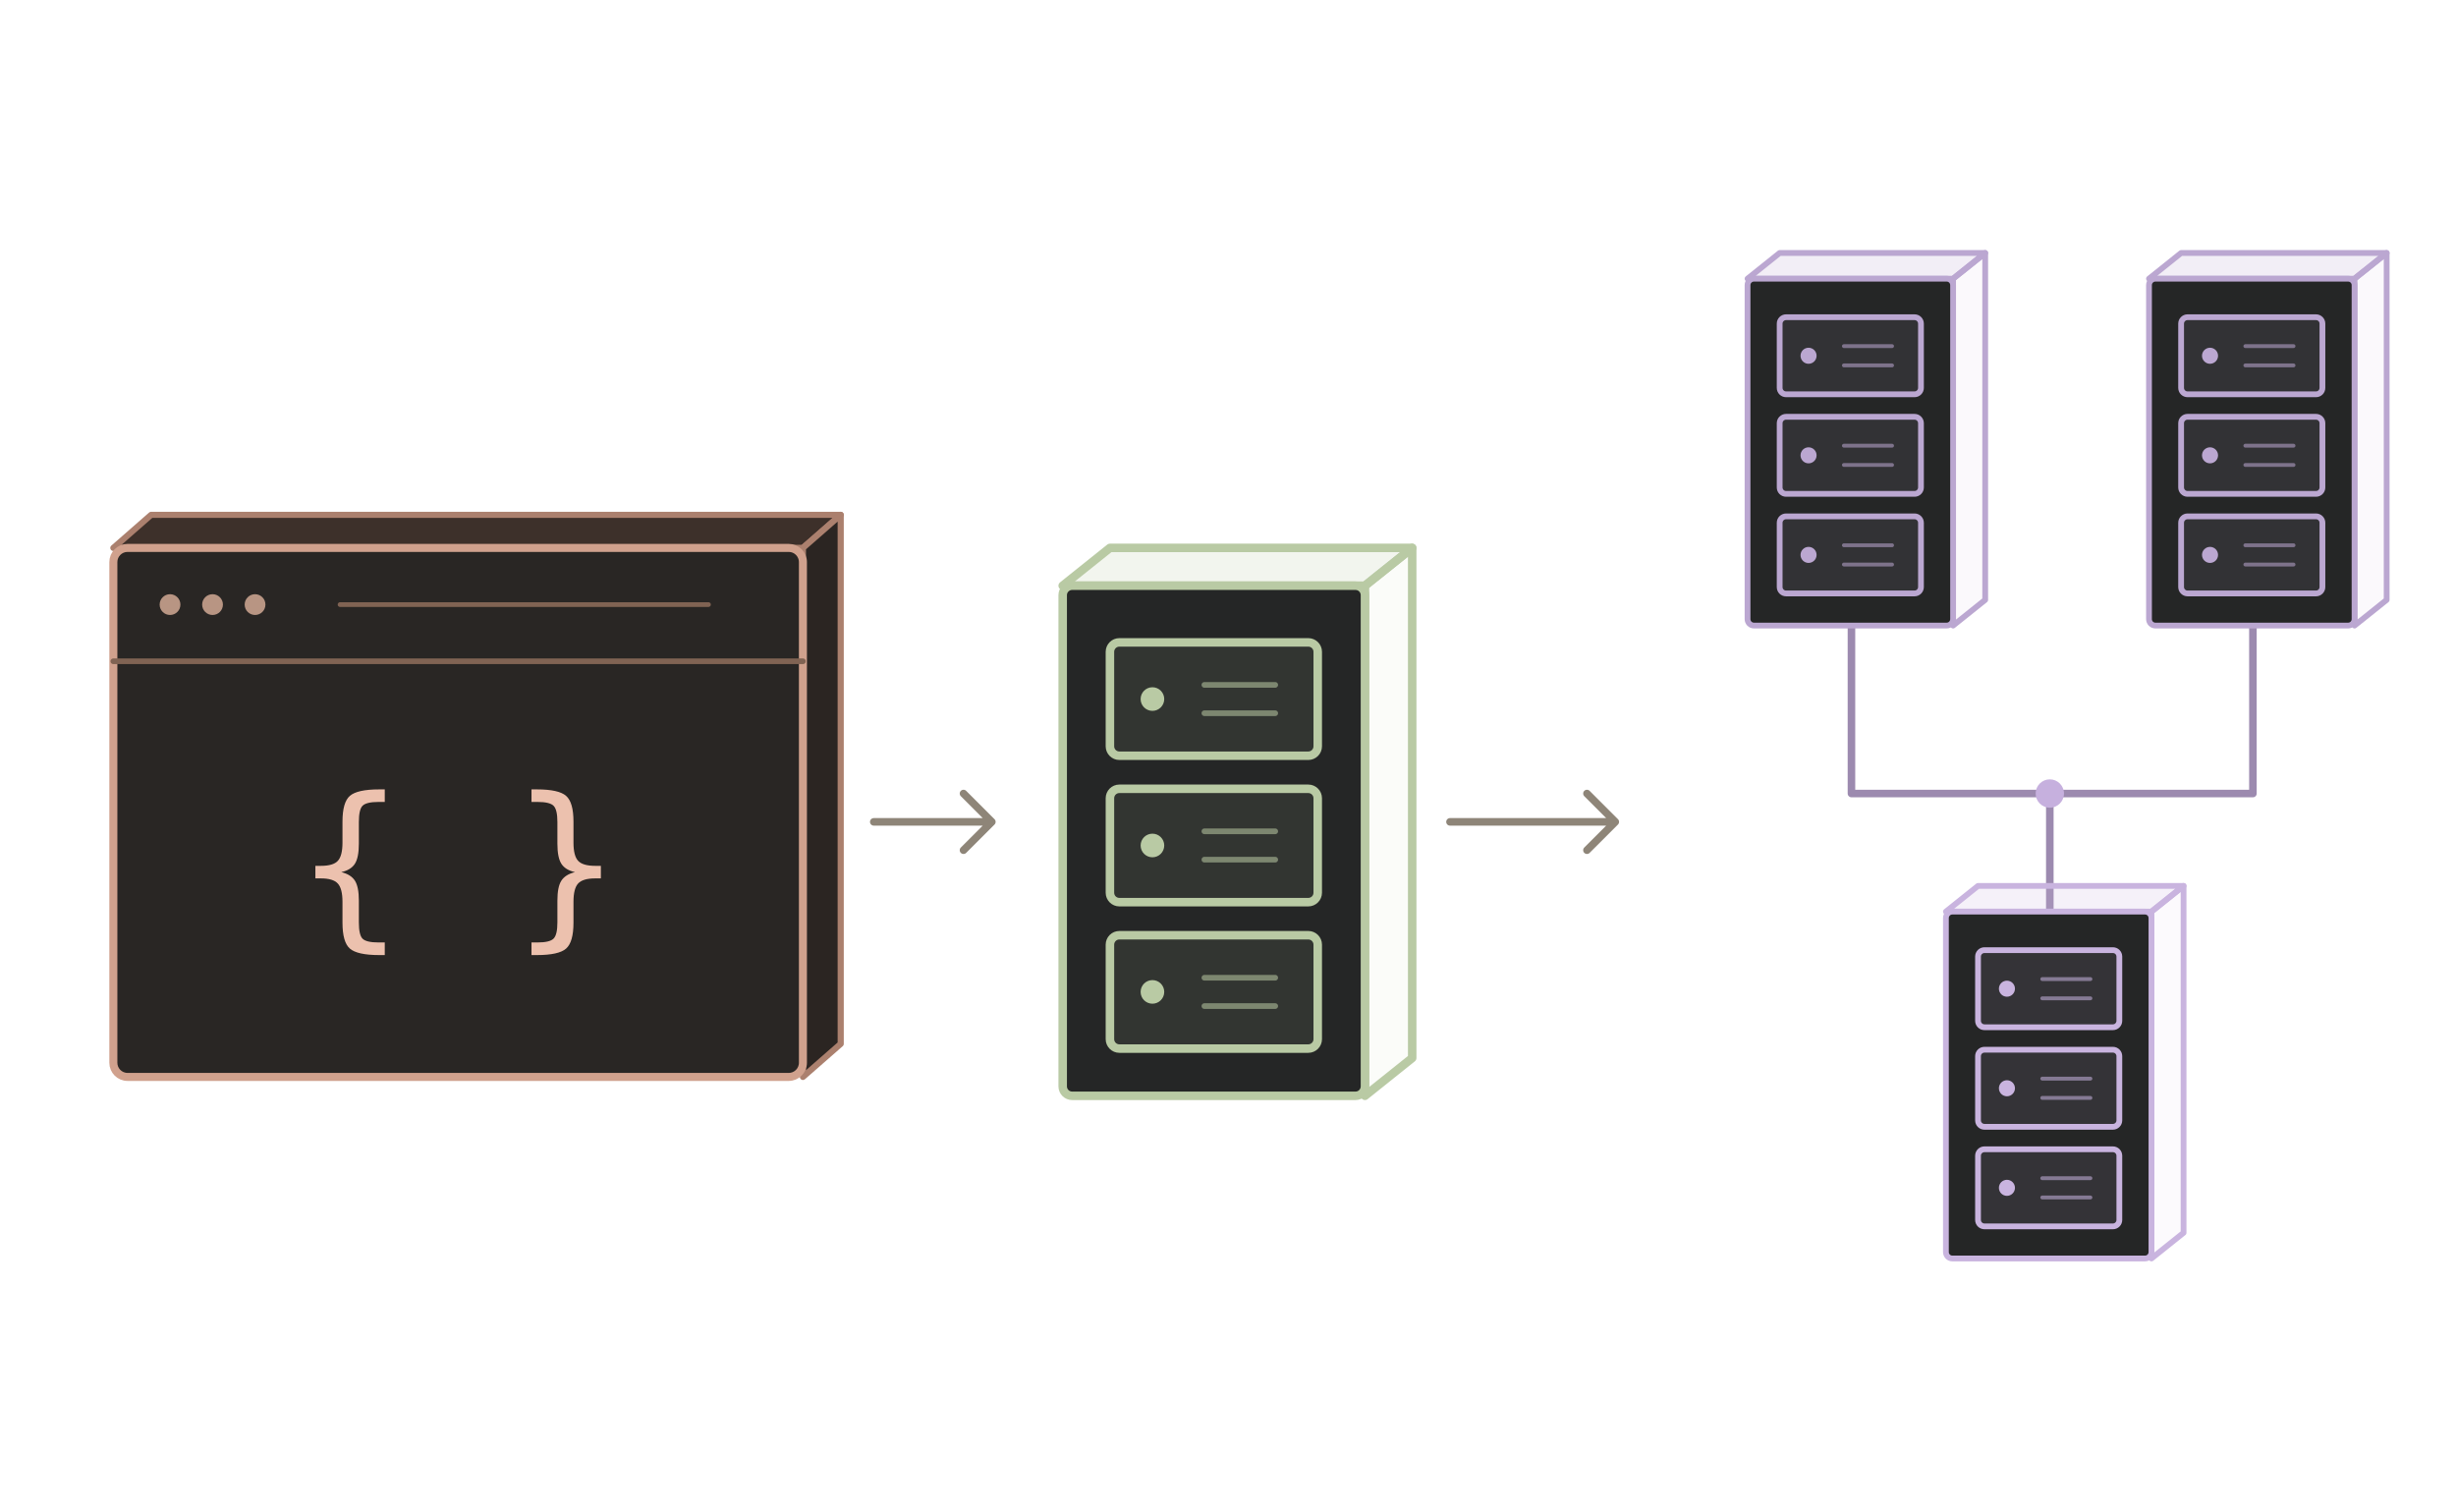
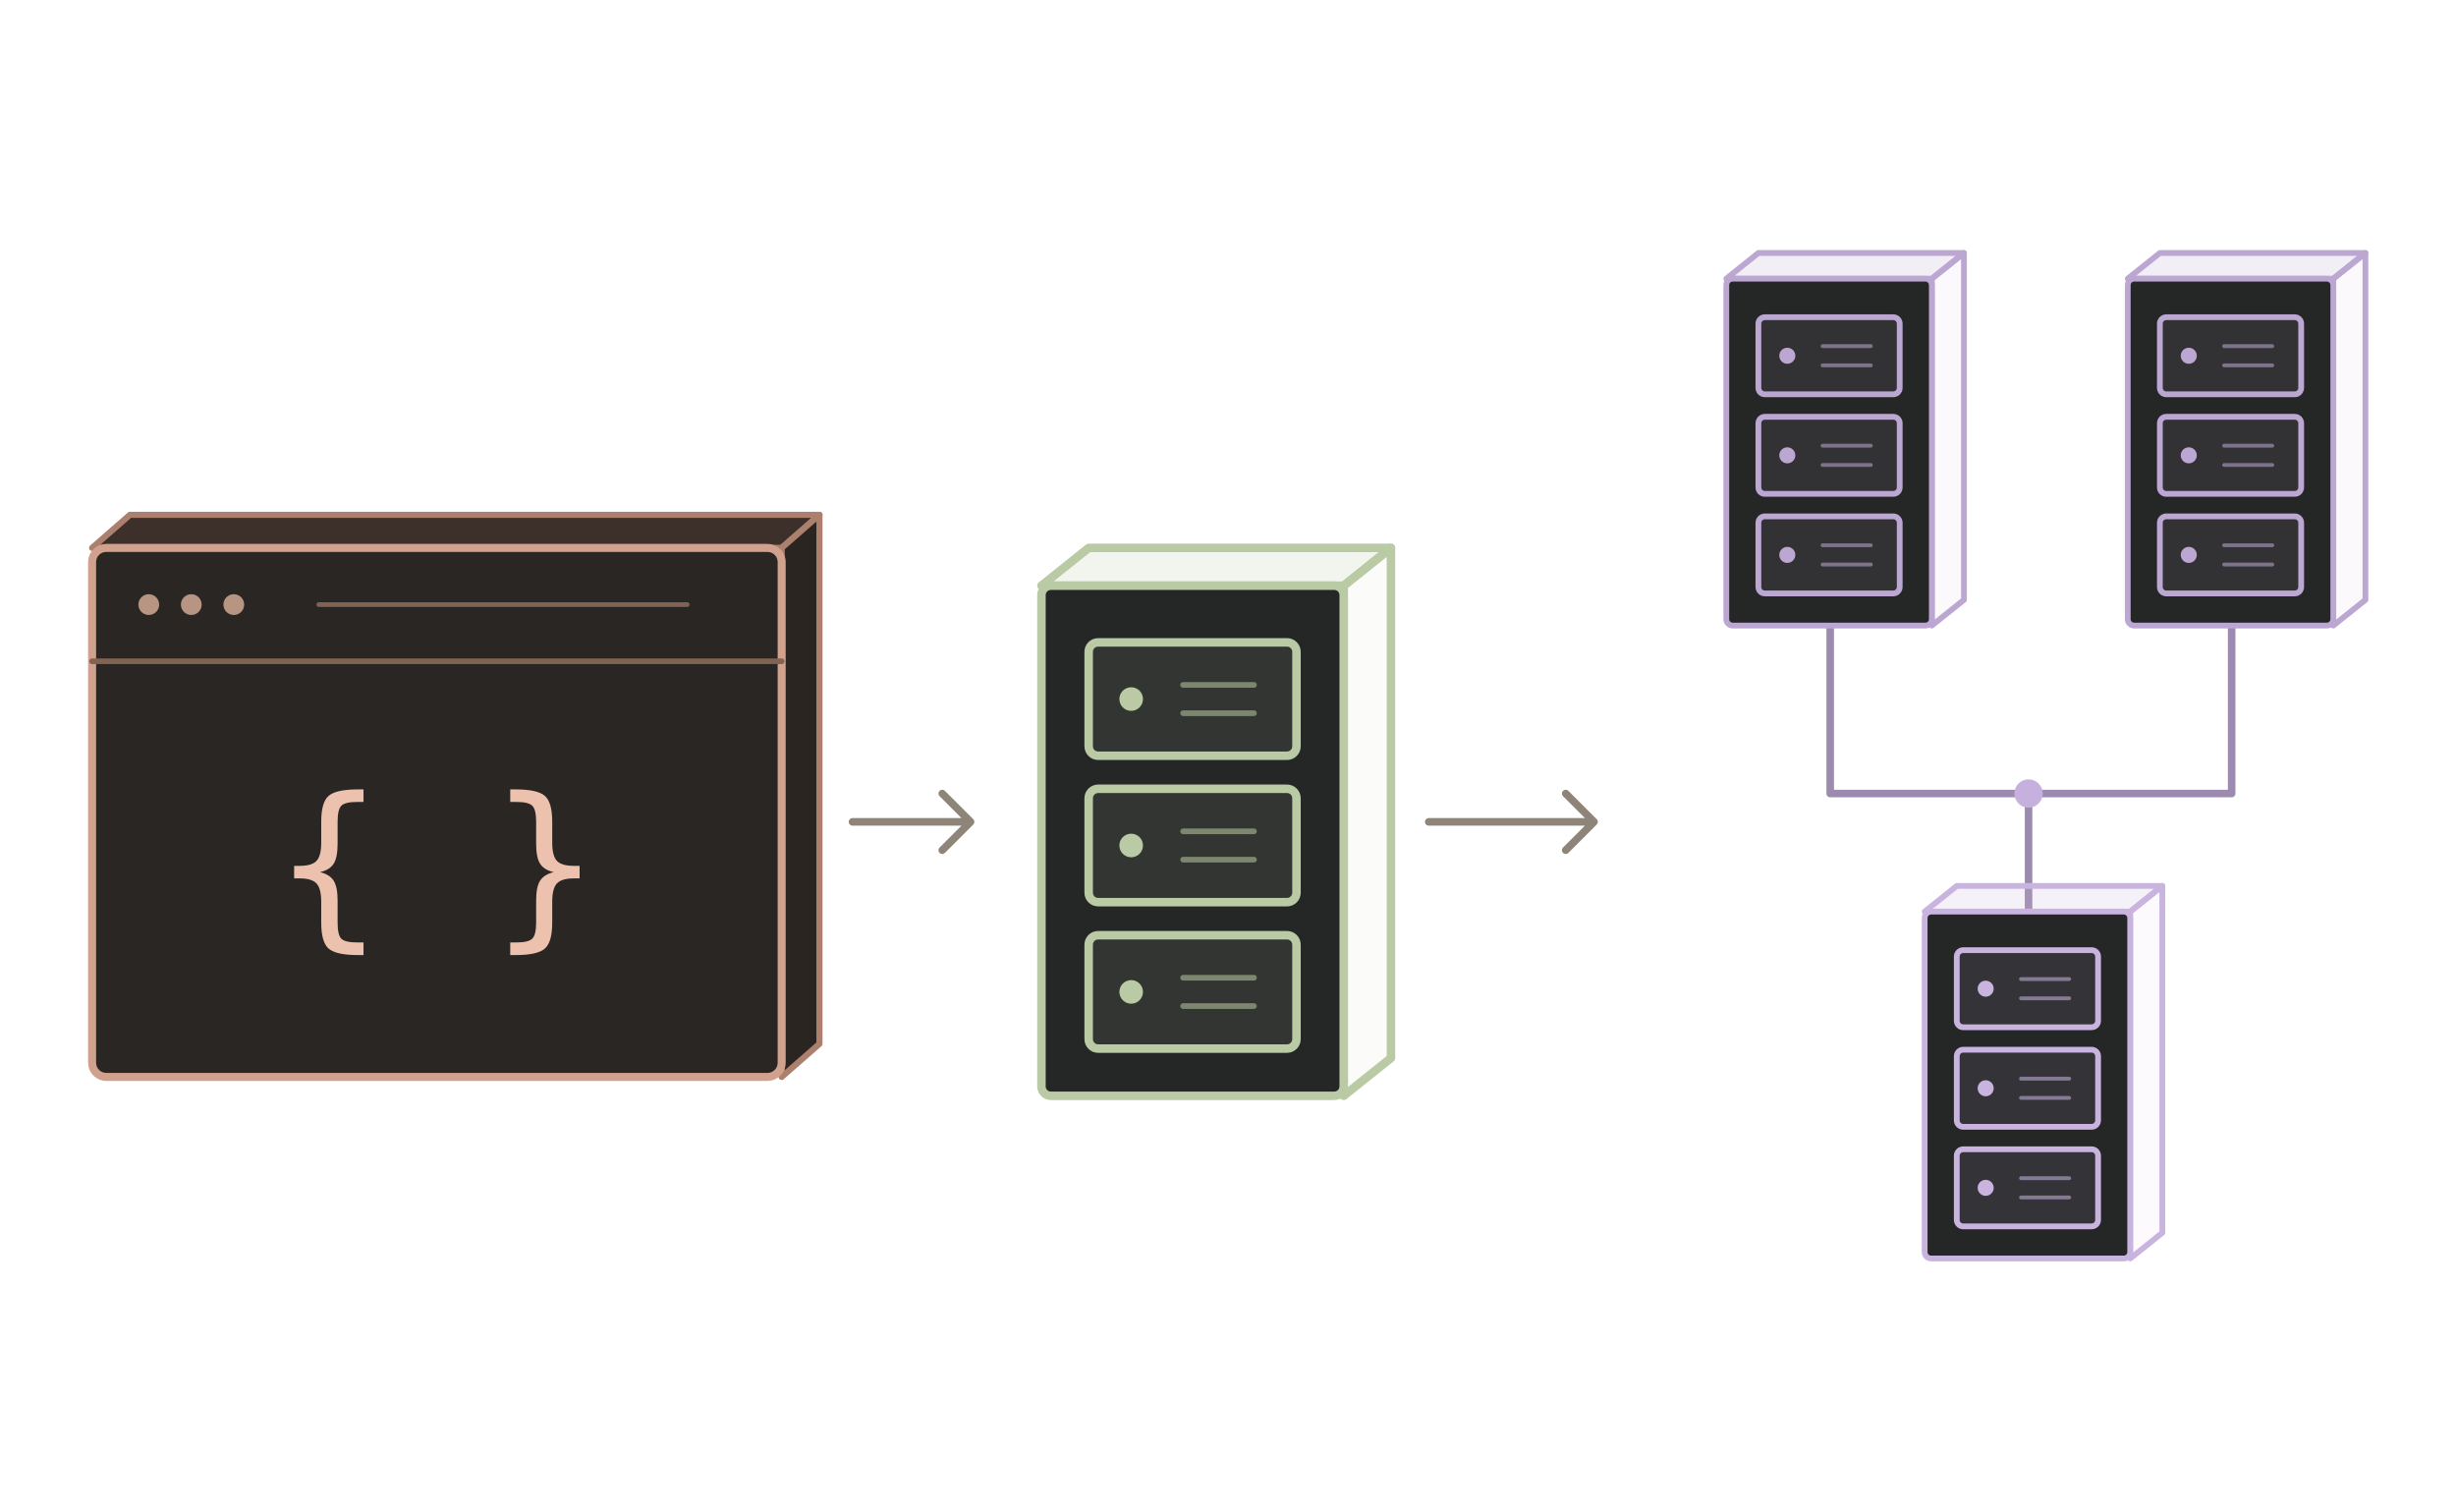
- <svg xmlns="http://www.w3.org/2000/svg" viewBox="0 0 520 320" fill="none">
+ <svg xmlns="http://www.w3.org/2000/svg" viewBox="4.5 0 520 320" fill="none">
  <defs>
    <g id="deployment-server" stroke="currentColor" stroke-width="1.8" stroke-linejoin="round">
      <path d="M0 0 10-8h64L64 0Z" fill="currentColor" fill-opacity=".19" />
      <path d="m64 0 10-8v108l-10 8Z" fill="currentColor" fill-opacity=".07" />
      <rect width="64" height="108" rx="2" fill="#252626" />
      <g fill="currentColor" fill-opacity=".09">
        <rect x="10" y="12" width="44" height="24" rx="2" />
        <rect x="10" y="43" width="44" height="24" rx="2" />
        <rect x="10" y="74" width="44" height="24" rx="2" />
      </g>
      <g fill="currentColor" stroke="none">
        <circle cx="19" cy="24" r="2.5" />
        <circle cx="19" cy="55" r="2.5" />
        <circle cx="19" cy="86" r="2.5" />
      </g>
      <path d="M30 21h15m-15 6h15m-15 25h15m-15 6h15m-15 25h15m-15 6h15" stroke-width="1.2" stroke-opacity=".55" />
    </g>
  </defs>
  <g stroke-linejoin="round" stroke-linecap="round">
    <g stroke="#8e8578" stroke-width="1.6">
      <path d="M185 174h25m-6-6 6 6-6 6" />
      <path d="M307 174h35m-6-6 6 6-6 6" />
    </g>
    <path d="m24 116 8-7h146l-8 7Z" fill="#3d302a" stroke="#ab806e" stroke-width="1.3" />
    <path d="m170 116 8-7v112l-8 7Z" fill="#2b2522" stroke="#ab806e" stroke-width="1.3" />
    <rect x="24" y="116" width="146" height="112" rx="3" fill="#292624" stroke="#d0a18d" stroke-width="1.7" />
    <path d="M24 140h146" stroke="#806353" stroke-width="1.2" />
    <g fill="#b89583">
      <circle cx="36" cy="128" r="2.2" />
      <circle cx="45" cy="128" r="2.2" />
      <circle cx="54" cy="128" r="2.2" />
    </g>
    <path d="M72 128h78" stroke="#806353" stroke-width="1" />
    <text x="97" y="196" fill="#ecc1ae" font-family="ui-monospace, SFMono-Regular, Consolas, monospace" font-size="38" text-anchor="middle">{ }</text>
    <g color="#b9caa4" transform="translate(225 124)">
      <use href="#deployment-server" />
    </g>
    <path d="M392 130v38h85v-38M434 168v25" stroke="#9c8aaf" stroke-width="1.6" />
    <circle cx="434" cy="168" r="3" fill="#c6b0de" />
    <g color="#bba7d1" transform="translate(370 59) scale(.68)">
      <use href="#deployment-server" />
    </g>
    <g color="#bba7d1" transform="translate(455 59) scale(.68)">
      <use href="#deployment-server" />
    </g>
    <g color="#c9b4df" transform="translate(412 193) scale(.68)">
      <use href="#deployment-server" />
    </g>
  </g>
</svg>
